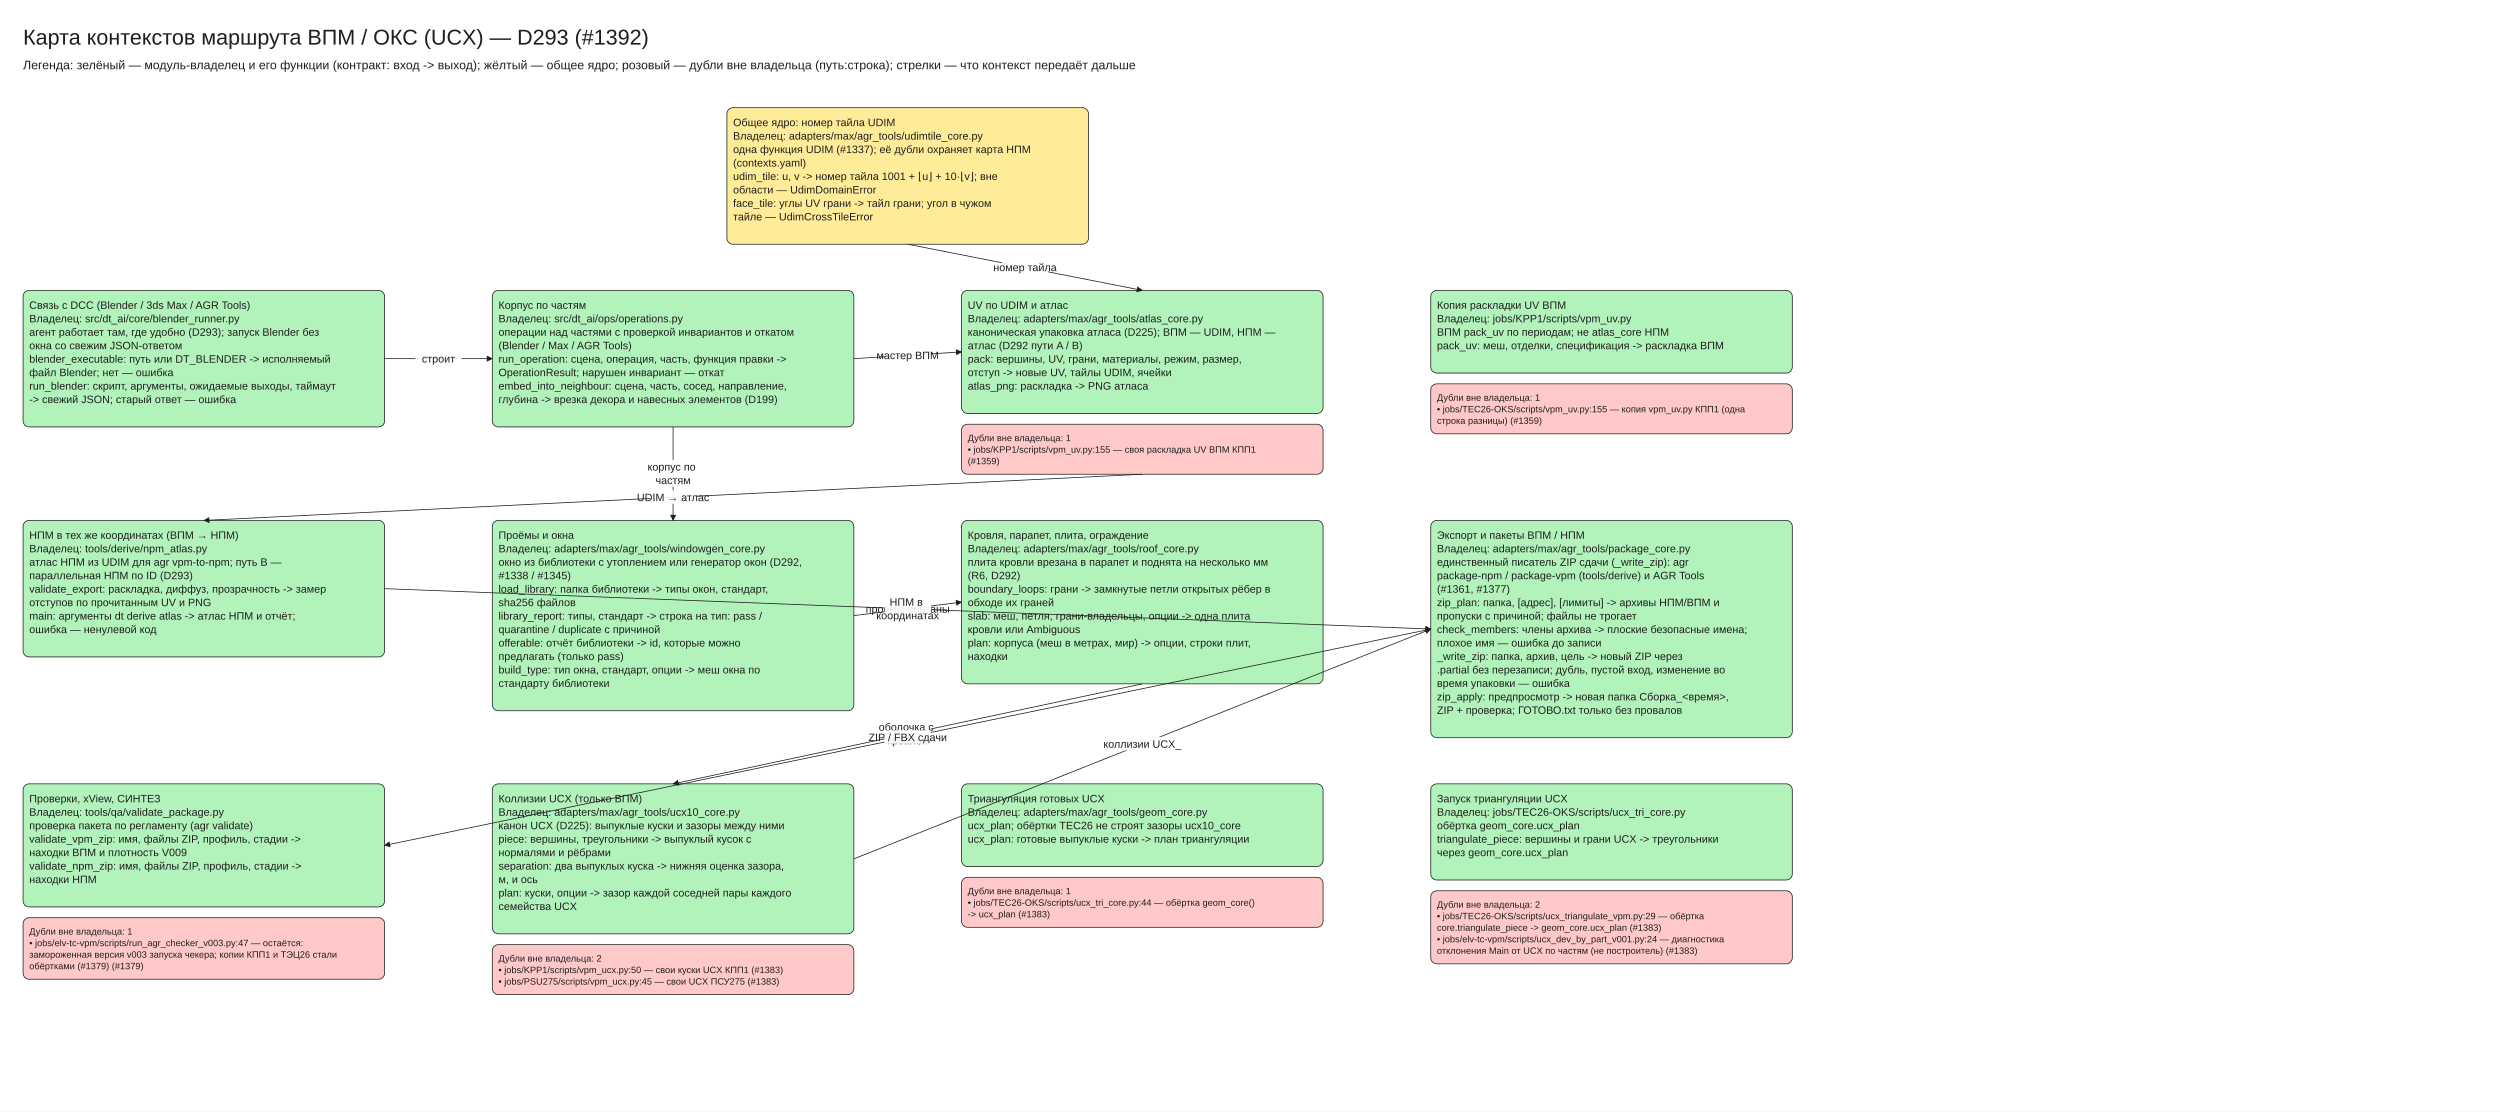
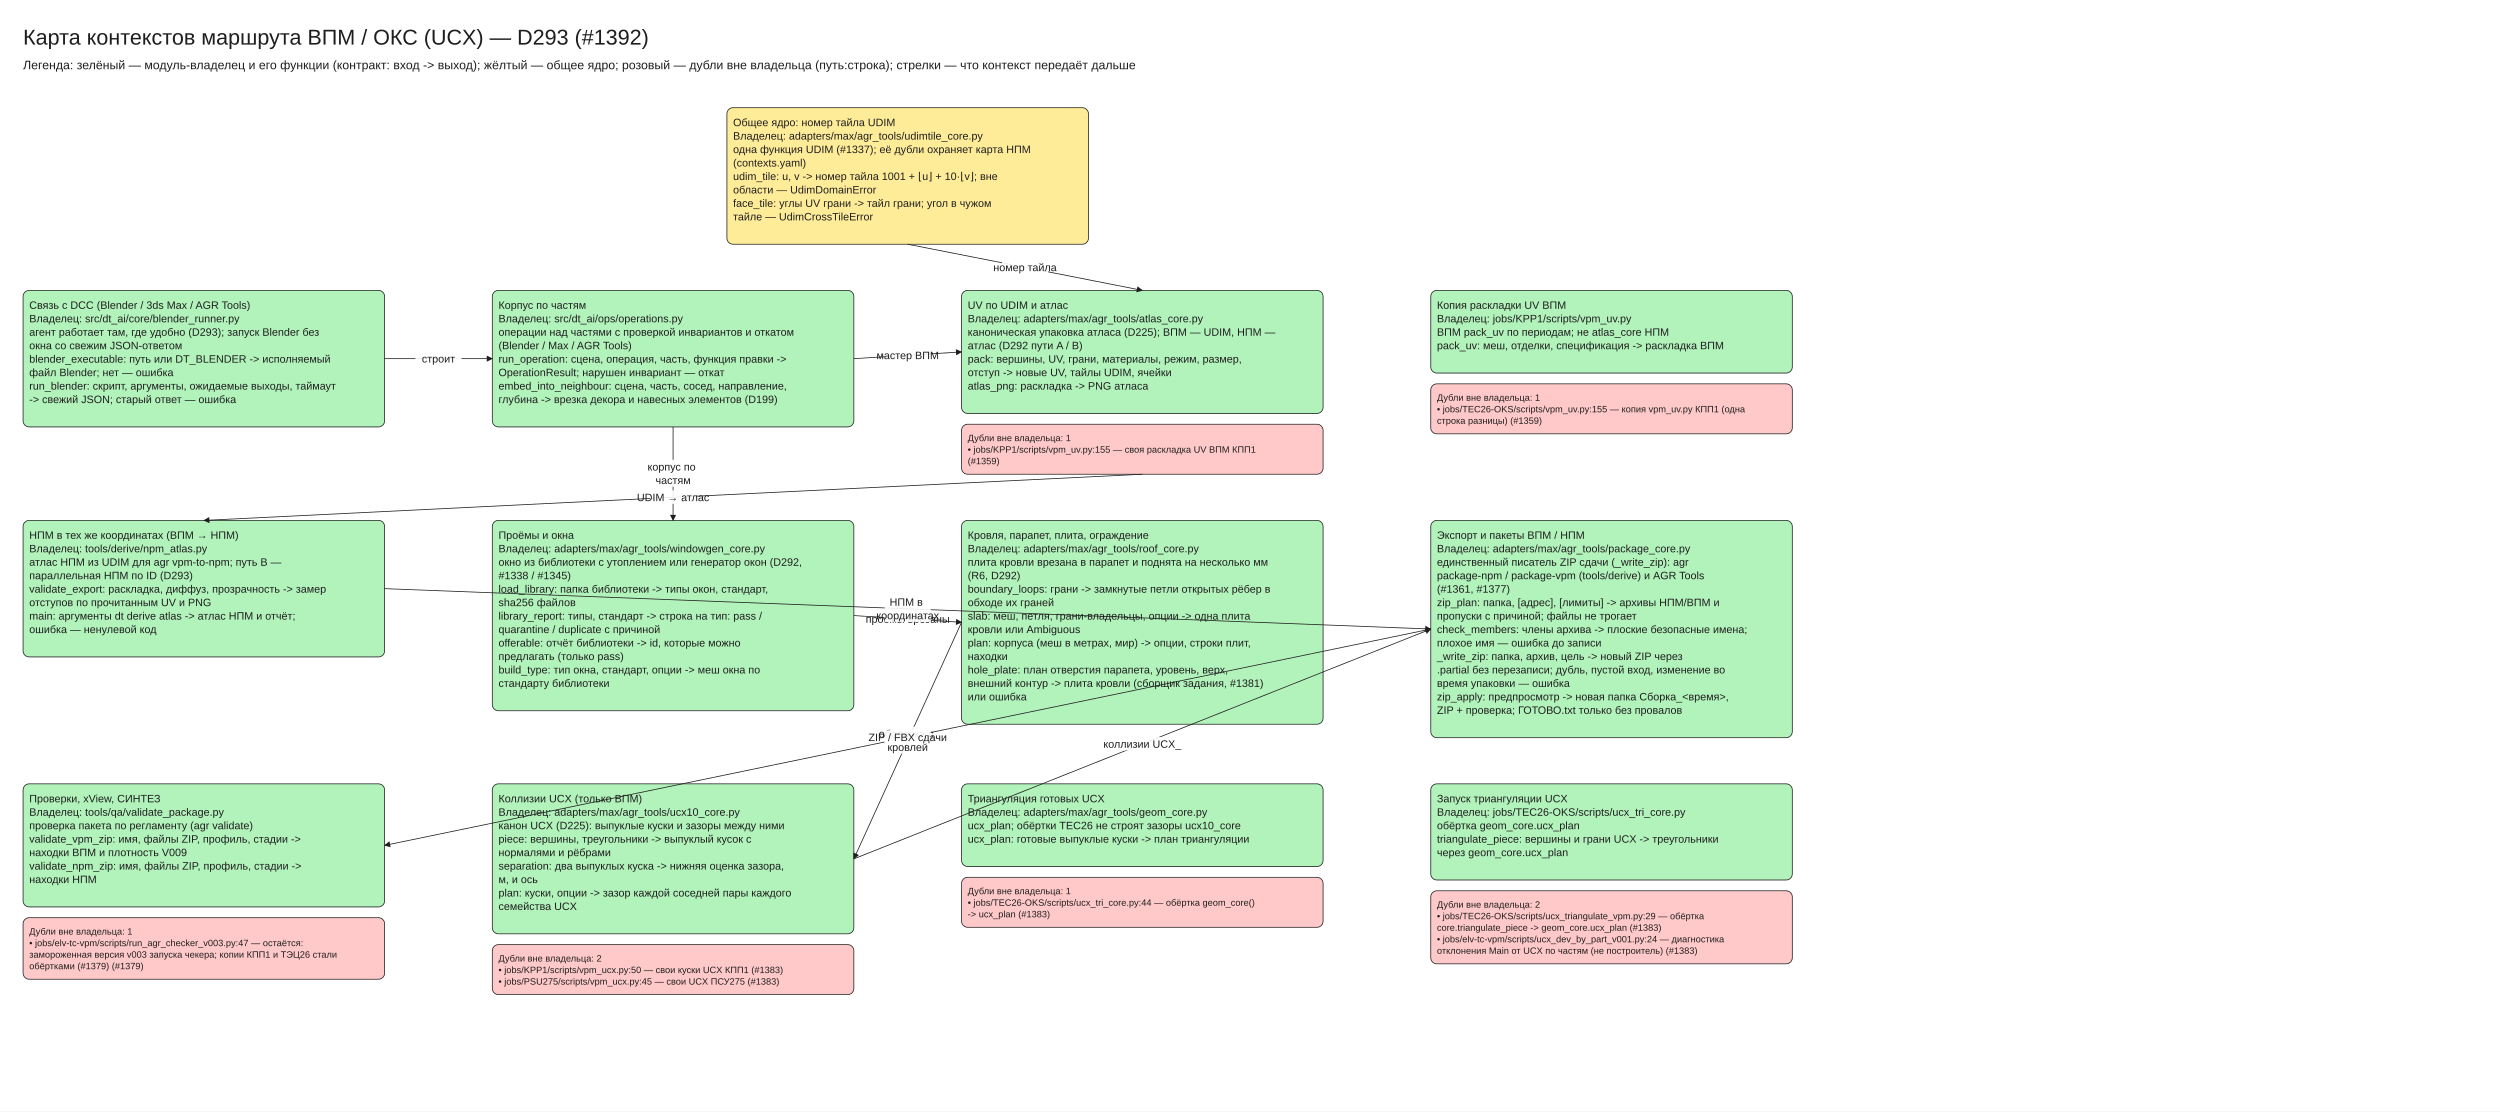
<svg xmlns="http://www.w3.org/2000/svg" viewBox="10 -30 3250 1445" width="3250" height="1445" font-family="Segoe UI, Arial, sans-serif">
  <defs>
    <marker id="arrow" viewBox="0 0 10 10" refX="9" refY="5" markerWidth="8" markerHeight="8" orient="auto-start-reverse">
      <path d="M0,0 L10,5 L0,10 z" fill="#1e1e1e" />
    </marker>
  </defs>
  <rect x="10" y="-30" width="3250" height="1445" fill="#ffffff" />
  <rect x="955.0" y="110" width="470" height="177.5" rx="8" fill="#ffec99" stroke="#1e1e1e" />
  <rect x="40" y="347.5" width="470" height="177.5" rx="8" fill="#b2f2bb" stroke="#1e1e1e" />
  <rect x="650" y="347.5" width="470" height="177.5" rx="8" fill="#b2f2bb" stroke="#1e1e1e" />
  <rect x="1260" y="347.5" width="470" height="160.0" rx="8" fill="#b2f2bb" stroke="#1e1e1e" />
  <rect x="1260" y="521.5" width="470" height="65.0" rx="8" fill="#ffc9c9" stroke="#1e1e1e" />
  <rect x="1870" y="347.5" width="470" height="107.5" rx="8" fill="#b2f2bb" stroke="#1e1e1e" />
  <rect x="1870" y="469.0" width="470" height="65.0" rx="8" fill="#ffc9c9" stroke="#1e1e1e" />
  <rect x="40.0" y="646.5" width="470" height="177.5" rx="8" fill="#b2f2bb" stroke="#1e1e1e" />
  <rect x="650.0" y="646.5" width="470" height="247.5" rx="8" fill="#b2f2bb" stroke="#1e1e1e" />
-   <rect x="1260.0" y="646.5" width="470" height="212.5" rx="8" fill="#b2f2bb" stroke="#1e1e1e" />
+   <rect x="1260.0" y="646.5" width="470" height="265.0" rx="8" fill="#b2f2bb" stroke="#1e1e1e" />
  <rect x="1870.0" y="646.5" width="470" height="282.5" rx="8" fill="#b2f2bb" stroke="#1e1e1e" />
  <rect x="40.0" y="989.0" width="470" height="160.0" rx="8" fill="#b2f2bb" stroke="#1e1e1e" />
  <rect x="40.0" y="1163.0" width="470" height="80.0" rx="8" fill="#ffc9c9" stroke="#1e1e1e" />
  <rect x="650.0" y="989.0" width="470" height="195.0" rx="8" fill="#b2f2bb" stroke="#1e1e1e" />
  <rect x="650.0" y="1198.0" width="470" height="65.0" rx="8" fill="#ffc9c9" stroke="#1e1e1e" />
  <rect x="1260.0" y="989.0" width="470" height="107.5" rx="8" fill="#b2f2bb" stroke="#1e1e1e" />
  <rect x="1260.0" y="1110.5" width="470" height="65.0" rx="8" fill="#ffc9c9" stroke="#1e1e1e" />
  <rect x="1870.0" y="989.0" width="470" height="125.0" rx="8" fill="#b2f2bb" stroke="#1e1e1e" />
  <rect x="1870.0" y="1128.0" width="470" height="95.0" rx="8" fill="#ffc9c9" stroke="#1e1e1e" />
  <line x1="510" y1="436.25" x2="650" y2="436.25" stroke="#1e1e1e" marker-end="url(#arrow)" />
  <line x1="885.0" y1="525.0" x2="885.0" y2="646.5" stroke="#1e1e1e" marker-end="url(#arrow)" />
-   <line x1="1120.0" y1="770.25" x2="1260.0" y2="752.75" stroke="#1e1e1e" marker-end="url(#arrow)" />
-   <line x1="1495.0" y1="859.0" x2="885.0" y2="989.0" stroke="#1e1e1e" marker-end="url(#arrow)" />
+   <line x1="1120.0" y1="770.25" x2="1260.0" y2="779.0" stroke="#1e1e1e" marker-end="url(#arrow)" />
+   <line x1="1260.0" y1="779.0" x2="1120.0" y2="1086.5" stroke="#1e1e1e" marker-end="url(#arrow)" />
  <line x1="1120" y1="436.25" x2="1260" y2="427.5" stroke="#1e1e1e" marker-end="url(#arrow)" />
  <line x1="1190.0" y1="287.5" x2="1495.0" y2="347.5" stroke="#1e1e1e" marker-end="url(#arrow)" />
  <line x1="1495.0" y1="586.5" x2="275.0" y2="646.5" stroke="#1e1e1e" marker-end="url(#arrow)" />
  <line x1="510.0" y1="735.25" x2="1870.0" y2="787.75" stroke="#1e1e1e" marker-end="url(#arrow)" />
  <line x1="1120.0" y1="1086.5" x2="1870.0" y2="787.75" stroke="#1e1e1e" marker-end="url(#arrow)" />
  <line x1="1870.0" y1="787.75" x2="510.0" y2="1069.0" stroke="#1e1e1e" marker-end="url(#arrow)" />
  <text x="40" y="0" font-size="28" text-anchor="start" fill="#1e1e1e">
    <tspan x="40" dy="28">Карта контекстов маршрута ВПМ / ОКС (UCX) — D293 (#1392)</tspan>
  </text>
  <text x="40" y="44" font-size="16" text-anchor="start" fill="#1e1e1e">
    <tspan x="40" dy="16">Легенда: зелёный — модуль-владелец и его функции (контракт: вход -&gt; выход); жёлтый — общее ядро; розовый — дубли вне владельца (путь:строка); стрелки — что контекст передаёт дальше</tspan>
  </text>
  <text x="963.0" y="120.0" font-size="14" text-anchor="start" fill="#1e1e1e">
    <tspan x="963.0" dy="14">Общее ядро: номер тайла UDIM</tspan>
    <tspan x="963.0" dy="17.5">Владелец: adapters/max/agr_tools/udimtile_core.py</tspan>
    <tspan x="963.0" dy="17.5">одна функция UDIM (#1337); её дубли охраняет карта НПМ</tspan>
    <tspan x="963.0" dy="17.5">(contexts.yaml)</tspan>
    <tspan x="963.0" dy="17.5" />
    <tspan x="963.0" dy="17.5">udim_tile: u, v -&gt; номер тайла 1001 + ⌊u⌋ + 10·⌊v⌋; вне</tspan>
    <tspan x="963.0" dy="17.5">области — UdimDomainError</tspan>
    <tspan x="963.0" dy="17.5">face_tile: углы UV грани -&gt; тайл грани; угол в чужом</tspan>
    <tspan x="963.0" dy="17.5">тайле — UdimCrossTileError</tspan>
  </text>
  <text x="48" y="357.5" font-size="14" text-anchor="start" fill="#1e1e1e">
    <tspan x="48" dy="14">Связь с DCC (Blender / 3ds Max / AGR Tools)</tspan>
    <tspan x="48" dy="17.5">Владелец: src/dt_ai/core/blender_runner.py</tspan>
    <tspan x="48" dy="17.5">агент работает там, где удобно (D293); запуск Blender без</tspan>
    <tspan x="48" dy="17.5">окна со свежим JSON-ответом</tspan>
    <tspan x="48" dy="17.5" />
    <tspan x="48" dy="17.5">blender_executable: путь или DT_BLENDER -&gt; исполняемый</tspan>
    <tspan x="48" dy="17.5">файл Blender; нет — ошибка</tspan>
    <tspan x="48" dy="17.5">run_blender: скрипт, аргументы, ожидаемые выходы, таймаут</tspan>
    <tspan x="48" dy="17.5">-&gt; свежий JSON; старый ответ — ошибка</tspan>
  </text>
  <text x="658" y="357.5" font-size="14" text-anchor="start" fill="#1e1e1e">
    <tspan x="658" dy="14">Корпус по частям</tspan>
    <tspan x="658" dy="17.5">Владелец: src/dt_ai/ops/operations.py</tspan>
    <tspan x="658" dy="17.5">операции над частями с проверкой инвариантов и откатом</tspan>
    <tspan x="658" dy="17.5">(Blender / Max / AGR Tools)</tspan>
    <tspan x="658" dy="17.5" />
    <tspan x="658" dy="17.5">run_operation: сцена, операция, часть, функция правки -&gt;</tspan>
    <tspan x="658" dy="17.5">OperationResult; нарушен инвариант — откат</tspan>
    <tspan x="658" dy="17.5">embed_into_neighbour: сцена, часть, сосед, направление,</tspan>
    <tspan x="658" dy="17.5">глубина -&gt; врезка декора и навесных элементов (D199)</tspan>
  </text>
  <text x="1268" y="357.5" font-size="14" text-anchor="start" fill="#1e1e1e">
    <tspan x="1268" dy="14">UV по UDIM и атлас</tspan>
    <tspan x="1268" dy="17.5">Владелец: adapters/max/agr_tools/atlas_core.py</tspan>
    <tspan x="1268" dy="17.5">каноническая упаковка атласа (D225); ВПМ — UDIM, НПМ —</tspan>
    <tspan x="1268" dy="17.5">атлас (D292 пути A / B)</tspan>
    <tspan x="1268" dy="17.5" />
    <tspan x="1268" dy="17.5">pack: вершины, UV, грани, материалы, режим, размер,</tspan>
    <tspan x="1268" dy="17.5">отступ -&gt; новые UV, тайлы UDIM, ячейки</tspan>
    <tspan x="1268" dy="17.5">atlas_png: раскладка -&gt; PNG атласа</tspan>
  </text>
  <text x="1268" y="531.5" font-size="12" text-anchor="start" fill="#1e1e1e">
    <tspan x="1268" dy="12">Дубли вне владельца: 1</tspan>
    <tspan x="1268" dy="15.0">• jobs/KPP1/scripts/vpm_uv.py:155 — своя раскладка UV ВПМ КПП1</tspan>
    <tspan x="1268" dy="15.0">(#1359)</tspan>
  </text>
  <text x="1878" y="357.5" font-size="14" text-anchor="start" fill="#1e1e1e">
    <tspan x="1878" dy="14">Копия раскладки UV ВПМ</tspan>
    <tspan x="1878" dy="17.5">Владелец: jobs/KPP1/scripts/vpm_uv.py</tspan>
    <tspan x="1878" dy="17.5">ВПМ pack_uv по периодам; не atlas_core НПМ</tspan>
    <tspan x="1878" dy="17.5" />
    <tspan x="1878" dy="17.5">pack_uv: меш, отделки, спецификация -&gt; раскладка ВПМ</tspan>
  </text>
  <text x="1878" y="479.0" font-size="12" text-anchor="start" fill="#1e1e1e">
    <tspan x="1878" dy="12">Дубли вне владельца: 1</tspan>
    <tspan x="1878" dy="15.0">• jobs/TEC26-OKS/scripts/vpm_uv.py:155 — копия vpm_uv.py КПП1 (одна</tspan>
    <tspan x="1878" dy="15.0">строка разницы) (#1359)</tspan>
  </text>
  <text x="48.0" y="656.5" font-size="14" text-anchor="start" fill="#1e1e1e">
    <tspan x="48.0" dy="14">НПМ в тех же координатах (ВПМ → НПМ)</tspan>
    <tspan x="48.0" dy="17.5">Владелец: tools/derive/npm_atlas.py</tspan>
    <tspan x="48.0" dy="17.5">атлас НПМ из UDIM для agr vpm-to-npm; путь B —</tspan>
    <tspan x="48.0" dy="17.5">параллельная НПМ по ID (D293)</tspan>
    <tspan x="48.0" dy="17.5" />
    <tspan x="48.0" dy="17.5">validate_export: раскладка, диффуз, прозрачность -&gt; замер</tspan>
    <tspan x="48.0" dy="17.5">отступов по прочитанным UV и PNG</tspan>
    <tspan x="48.0" dy="17.5">main: аргументы dt derive atlas -&gt; атлас НПМ и отчёт;</tspan>
    <tspan x="48.0" dy="17.5">ошибка — ненулевой код</tspan>
  </text>
  <text x="658.0" y="656.5" font-size="14" text-anchor="start" fill="#1e1e1e">
    <tspan x="658.0" dy="14">Проёмы и окна</tspan>
    <tspan x="658.0" dy="17.5">Владелец: adapters/max/agr_tools/windowgen_core.py</tspan>
    <tspan x="658.0" dy="17.5">окно из библиотеки с утоплением или генератор окон (D292,</tspan>
    <tspan x="658.0" dy="17.5">#1338 / #1345)</tspan>
    <tspan x="658.0" dy="17.5" />
    <tspan x="658.0" dy="17.5">load_library: папка библиотеки -&gt; типы окон, стандарт,</tspan>
    <tspan x="658.0" dy="17.5">sha256 файлов</tspan>
    <tspan x="658.0" dy="17.5">library_report: типы, стандарт -&gt; строка на тип: pass /</tspan>
    <tspan x="658.0" dy="17.5">quarantine / duplicate с причиной</tspan>
    <tspan x="658.0" dy="17.5">offerable: отчёт библиотеки -&gt; id, которые можно</tspan>
    <tspan x="658.0" dy="17.5">предлагать (только pass)</tspan>
    <tspan x="658.0" dy="17.5">build_type: тип окна, стандарт, опции -&gt; меш окна по</tspan>
    <tspan x="658.0" dy="17.5">стандарту библиотеки</tspan>
  </text>
  <text x="1268.0" y="656.5" font-size="14" text-anchor="start" fill="#1e1e1e">
    <tspan x="1268.0" dy="14">Кровля, парапет, плита, ограждение</tspan>
    <tspan x="1268.0" dy="17.5">Владелец: adapters/max/agr_tools/roof_core.py</tspan>
    <tspan x="1268.0" dy="17.5">плита кровли врезана в парапет и поднята на несколько мм</tspan>
    <tspan x="1268.0" dy="17.5">(R6, D292)</tspan>
    <tspan x="1268.0" dy="17.5" />
    <tspan x="1268.0" dy="17.5">boundary_loops: грани -&gt; замкнутые петли открытых рёбер в</tspan>
    <tspan x="1268.0" dy="17.5">обходе их граней</tspan>
    <tspan x="1268.0" dy="17.5">slab: меш, петля, грани-владельцы, опции -&gt; одна плита</tspan>
    <tspan x="1268.0" dy="17.5">кровли или Ambiguous</tspan>
    <tspan x="1268.0" dy="17.5">plan: корпуса (меш в метрах, мир) -&gt; опции, строки плит,</tspan>
    <tspan x="1268.0" dy="17.5">находки</tspan>
+     <tspan x="1268.0" dy="17.5">hole_plate: план отверстия парапета, уровень, верх,</tspan>
+     <tspan x="1268.0" dy="17.5">внешний контур -&gt; плита кровли (сборщик задания, #1381)</tspan>
+     <tspan x="1268.0" dy="17.5">или ошибка</tspan>
  </text>
  <text x="1878.0" y="656.5" font-size="14" text-anchor="start" fill="#1e1e1e">
    <tspan x="1878.0" dy="14">Экспорт и пакеты ВПМ / НПМ</tspan>
    <tspan x="1878.0" dy="17.5">Владелец: adapters/max/agr_tools/package_core.py</tspan>
    <tspan x="1878.0" dy="17.5">единственный писатель ZIP сдачи (_write_zip): agr</tspan>
    <tspan x="1878.0" dy="17.5">package-npm / package-vpm (tools/derive) и AGR Tools</tspan>
    <tspan x="1878.0" dy="17.5">(#1361, #1377)</tspan>
    <tspan x="1878.0" dy="17.5" />
    <tspan x="1878.0" dy="17.5">zip_plan: папка, [адрес], [лимиты] -&gt; архивы НПМ/ВПМ и</tspan>
    <tspan x="1878.0" dy="17.5">пропуски с причиной; файлы не трогает</tspan>
    <tspan x="1878.0" dy="17.5">check_members: члены архива -&gt; плоские безопасные имена;</tspan>
    <tspan x="1878.0" dy="17.5">плохое имя — ошибка до записи</tspan>
    <tspan x="1878.0" dy="17.5">_write_zip: папка, архив, цель -&gt; новый ZIP через</tspan>
    <tspan x="1878.0" dy="17.5">.partial без перезаписи; дубль, пустой вход, изменение во</tspan>
    <tspan x="1878.0" dy="17.5">время упаковки — ошибка</tspan>
    <tspan x="1878.0" dy="17.5">zip_apply: предпросмотр -&gt; новая папка Сборка_&lt;время&gt;,</tspan>
    <tspan x="1878.0" dy="17.5">ZIP + проверка; ГОТОВО.txt только без провалов</tspan>
  </text>
  <text x="48.0" y="999.0" font-size="14" text-anchor="start" fill="#1e1e1e">
    <tspan x="48.0" dy="14">Проверки, xView, СИНТЕЗ</tspan>
    <tspan x="48.0" dy="17.5">Владелец: tools/qa/validate_package.py</tspan>
    <tspan x="48.0" dy="17.5">проверка пакета по регламенту (agr validate)</tspan>
    <tspan x="48.0" dy="17.5" />
    <tspan x="48.0" dy="17.5">validate_vpm_zip: имя, файлы ZIP, профиль, стадии -&gt;</tspan>
    <tspan x="48.0" dy="17.5">находки ВПМ и плотность V009</tspan>
    <tspan x="48.0" dy="17.5">validate_npm_zip: имя, файлы ZIP, профиль, стадии -&gt;</tspan>
    <tspan x="48.0" dy="17.5">находки НПМ</tspan>
  </text>
  <text x="48.0" y="1173.0" font-size="12" text-anchor="start" fill="#1e1e1e">
    <tspan x="48.0" dy="12">Дубли вне владельца: 1</tspan>
    <tspan x="48.0" dy="15.0">• jobs/elv-tc-vpm/scripts/run_agr_checker_v003.py:47 — остаётся:</tspan>
    <tspan x="48.0" dy="15.0">замороженная версия v003 запуска чекера; копии КПП1 и ТЭЦ26 стали</tspan>
    <tspan x="48.0" dy="15.0">обёртками (#1379) (#1379)</tspan>
  </text>
  <text x="658.0" y="999.0" font-size="14" text-anchor="start" fill="#1e1e1e">
    <tspan x="658.0" dy="14">Коллизии UCX (только ВПМ)</tspan>
    <tspan x="658.0" dy="17.5">Владелец: adapters/max/agr_tools/ucx10_core.py</tspan>
    <tspan x="658.0" dy="17.5">канон UCX (D225): выпуклые куски и зазоры между ними</tspan>
    <tspan x="658.0" dy="17.5" />
    <tspan x="658.0" dy="17.5">piece: вершины, треугольники -&gt; выпуклый кусок с</tspan>
    <tspan x="658.0" dy="17.5">нормалями и рёбрами</tspan>
    <tspan x="658.0" dy="17.5">separation: два выпуклых куска -&gt; нижняя оценка зазора,</tspan>
    <tspan x="658.0" dy="17.5">м, и ось</tspan>
    <tspan x="658.0" dy="17.5">plan: куски, опции -&gt; зазор каждой соседней пары каждого</tspan>
    <tspan x="658.0" dy="17.5">семейства UCX</tspan>
  </text>
  <text x="658.0" y="1208.0" font-size="12" text-anchor="start" fill="#1e1e1e">
    <tspan x="658.0" dy="12">Дубли вне владельца: 2</tspan>
    <tspan x="658.0" dy="15.0">• jobs/KPP1/scripts/vpm_ucx.py:50 — свои куски UCX КПП1 (#1383)</tspan>
    <tspan x="658.0" dy="15.0">• jobs/PSU275/scripts/vpm_ucx.py:45 — свои UCX ПСУ275 (#1383)</tspan>
  </text>
  <text x="1268.0" y="999.0" font-size="14" text-anchor="start" fill="#1e1e1e">
    <tspan x="1268.0" dy="14">Триангуляция готовых UCX</tspan>
    <tspan x="1268.0" dy="17.5">Владелец: adapters/max/agr_tools/geom_core.py</tspan>
    <tspan x="1268.0" dy="17.5">ucx_plan; обёртки TEC26 не строят зазоры ucx10_core</tspan>
    <tspan x="1268.0" dy="17.5" />
    <tspan x="1268.0" dy="17.5">ucx_plan: готовые выпуклые куски -&gt; план триангуляции</tspan>
  </text>
  <text x="1268.0" y="1120.5" font-size="12" text-anchor="start" fill="#1e1e1e">
    <tspan x="1268.0" dy="12">Дубли вне владельца: 1</tspan>
    <tspan x="1268.0" dy="15.0">• jobs/TEC26-OKS/scripts/ucx_tri_core.py:44 — обёртка geom_core()</tspan>
    <tspan x="1268.0" dy="15.0">-&gt; ucx_plan (#1383)</tspan>
  </text>
  <text x="1878.0" y="999.0" font-size="14" text-anchor="start" fill="#1e1e1e">
    <tspan x="1878.0" dy="14">Запуск триангуляции UCX</tspan>
    <tspan x="1878.0" dy="17.5">Владелец: jobs/TEC26-OKS/scripts/ucx_tri_core.py</tspan>
    <tspan x="1878.0" dy="17.5">обёртка geom_core.ucx_plan</tspan>
    <tspan x="1878.0" dy="17.5" />
    <tspan x="1878.0" dy="17.5">triangulate_piece: вершины и грани UCX -&gt; треугольники</tspan>
    <tspan x="1878.0" dy="17.5">через geom_core.ucx_plan</tspan>
  </text>
  <text x="1878.0" y="1138.0" font-size="12" text-anchor="start" fill="#1e1e1e">
    <tspan x="1878.0" dy="12">Дубли вне владельца: 2</tspan>
    <tspan x="1878.0" dy="15.0">• jobs/TEC26-OKS/scripts/ucx_triangulate_vpm.py:29 — обёртка</tspan>
    <tspan x="1878.0" dy="15.0">core.triangulate_piece -&gt; geom_core.ucx_plan (#1383)</tspan>
    <tspan x="1878.0" dy="15.0">• jobs/elv-tc-vpm/scripts/ucx_dev_by_part_v001.py:24 — диагностика</tspan>
    <tspan x="1878.0" dy="15.0">отклонения Main от UCX по частям (не построитель) (#1383)</tspan>
  </text>
  <rect x="550.0" y="427.25" width="60" height="17.5" fill="#ffffff" opacity="0.9" />
  <text x="580.0" y="427.25" font-size="14" text-anchor="middle" fill="#1e1e1e">
    <tspan x="580.0" dy="14">строит</tspan>
  </text>
  <rect x="855.0" y="567.75" width="60" height="35.0" fill="#ffffff" opacity="0.9" />
  <text x="885.0" y="567.75" font-size="14" text-anchor="middle" fill="#1e1e1e">
    <tspan x="885.0" dy="14">корпус по</tspan>
    <tspan x="885.0" dy="17.5">частям</tspan>
  </text>
-   <rect x="1160.0" y="752.5" width="60" height="17.5" fill="#ffffff" opacity="0.9" />
-   <text x="1190.0" y="752.5" font-size="14" text-anchor="middle" fill="#1e1e1e">
+   <rect x="1160.0" y="765.62" width="60" height="17.5" fill="#ffffff" opacity="0.9" />
+   <text x="1190.0" y="765.62" font-size="14" text-anchor="middle" fill="#1e1e1e">
    <tspan x="1190.0" dy="14">проёмы врезаны</tspan>
  </text>
-   <rect x="1160.0" y="906.0" width="60" height="35.0" fill="#ffffff" opacity="0.9" />
-   <text x="1190.0" y="906.0" font-size="14" text-anchor="middle" fill="#1e1e1e">
+   <rect x="1160.0" y="914.75" width="60" height="35.0" fill="#ffffff" opacity="0.9" />
+   <text x="1190.0" y="914.75" font-size="14" text-anchor="middle" fill="#1e1e1e">
    <tspan x="1190.0" dy="14">оболочка с</tspan>
    <tspan x="1190.0" dy="17.5">кровлей</tspan>
  </text>
  <rect x="1160.0" y="422.88" width="60" height="17.5" fill="#ffffff" opacity="0.9" />
  <text x="1190.0" y="422.88" font-size="14" text-anchor="middle" fill="#1e1e1e">
    <tspan x="1190.0" dy="14">мастер ВПМ</tspan>
  </text>
  <rect x="1312.5" y="308.5" width="60" height="17.5" fill="#ffffff" opacity="0.9" />
  <text x="1342.5" y="308.5" font-size="14" text-anchor="middle" fill="#1e1e1e">
    <tspan x="1342.5" dy="14">номер тайла</tspan>
  </text>
  <rect x="855.0" y="607.5" width="60" height="17.5" fill="#ffffff" opacity="0.9" />
  <text x="885.0" y="607.5" font-size="14" text-anchor="middle" fill="#1e1e1e">
    <tspan x="885.0" dy="14">UDIM → атлас</tspan>
  </text>
  <rect x="1160.0" y="743.5" width="60" height="35.0" fill="#ffffff" opacity="0.9" />
  <text x="1190.0" y="743.5" font-size="14" text-anchor="middle" fill="#1e1e1e">
    <tspan x="1190.0" dy="14">НПМ в</tspan>
    <tspan x="1190.0" dy="17.5">координатах</tspan>
  </text>
  <rect x="1465.0" y="928.12" width="60" height="17.5" fill="#ffffff" opacity="0.9" />
  <text x="1495.0" y="928.12" font-size="14" text-anchor="middle" fill="#1e1e1e">
    <tspan x="1495.0" dy="14">коллизии UCX_</tspan>
  </text>
  <rect x="1160.0" y="919.38" width="60" height="17.5" fill="#ffffff" opacity="0.9" />
  <text x="1190.0" y="919.38" font-size="14" text-anchor="middle" fill="#1e1e1e">
    <tspan x="1190.0" dy="14">ZIP / FBX сдачи</tspan>
  </text>
</svg>
